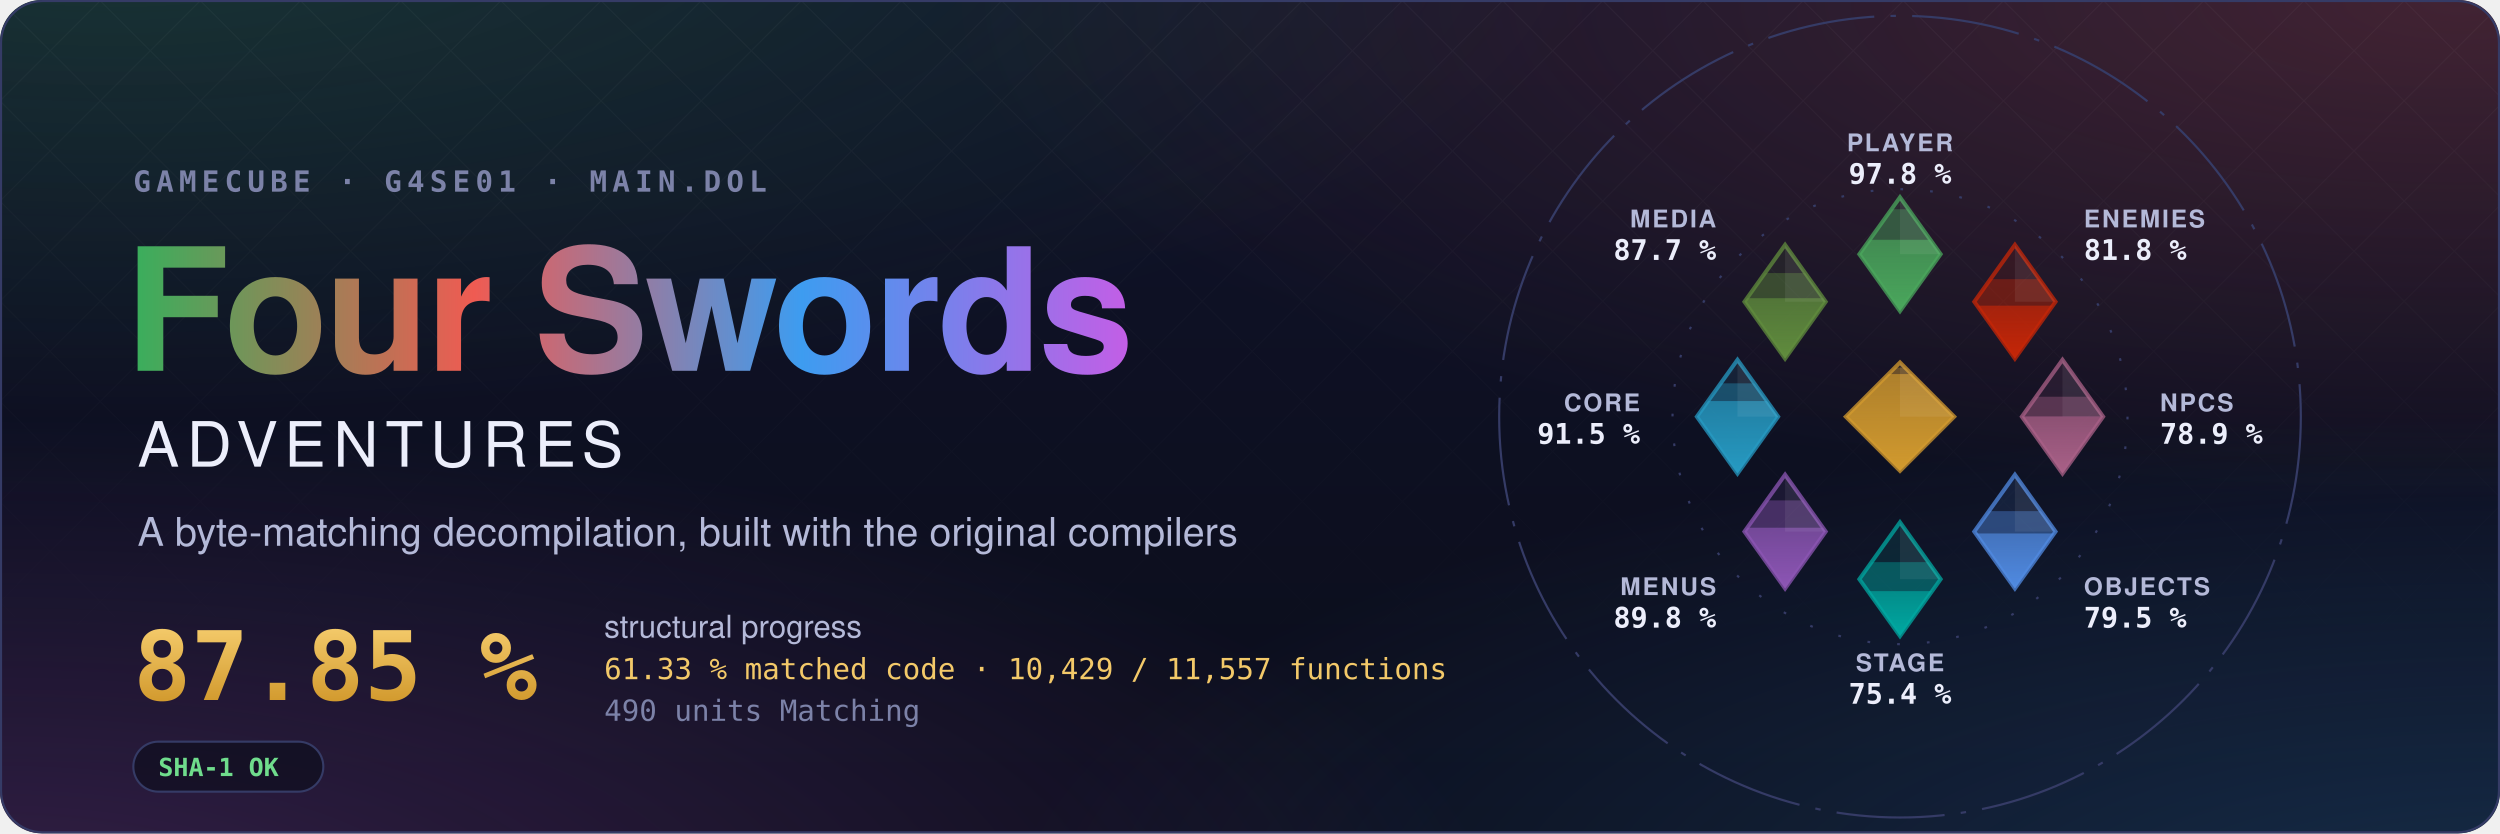
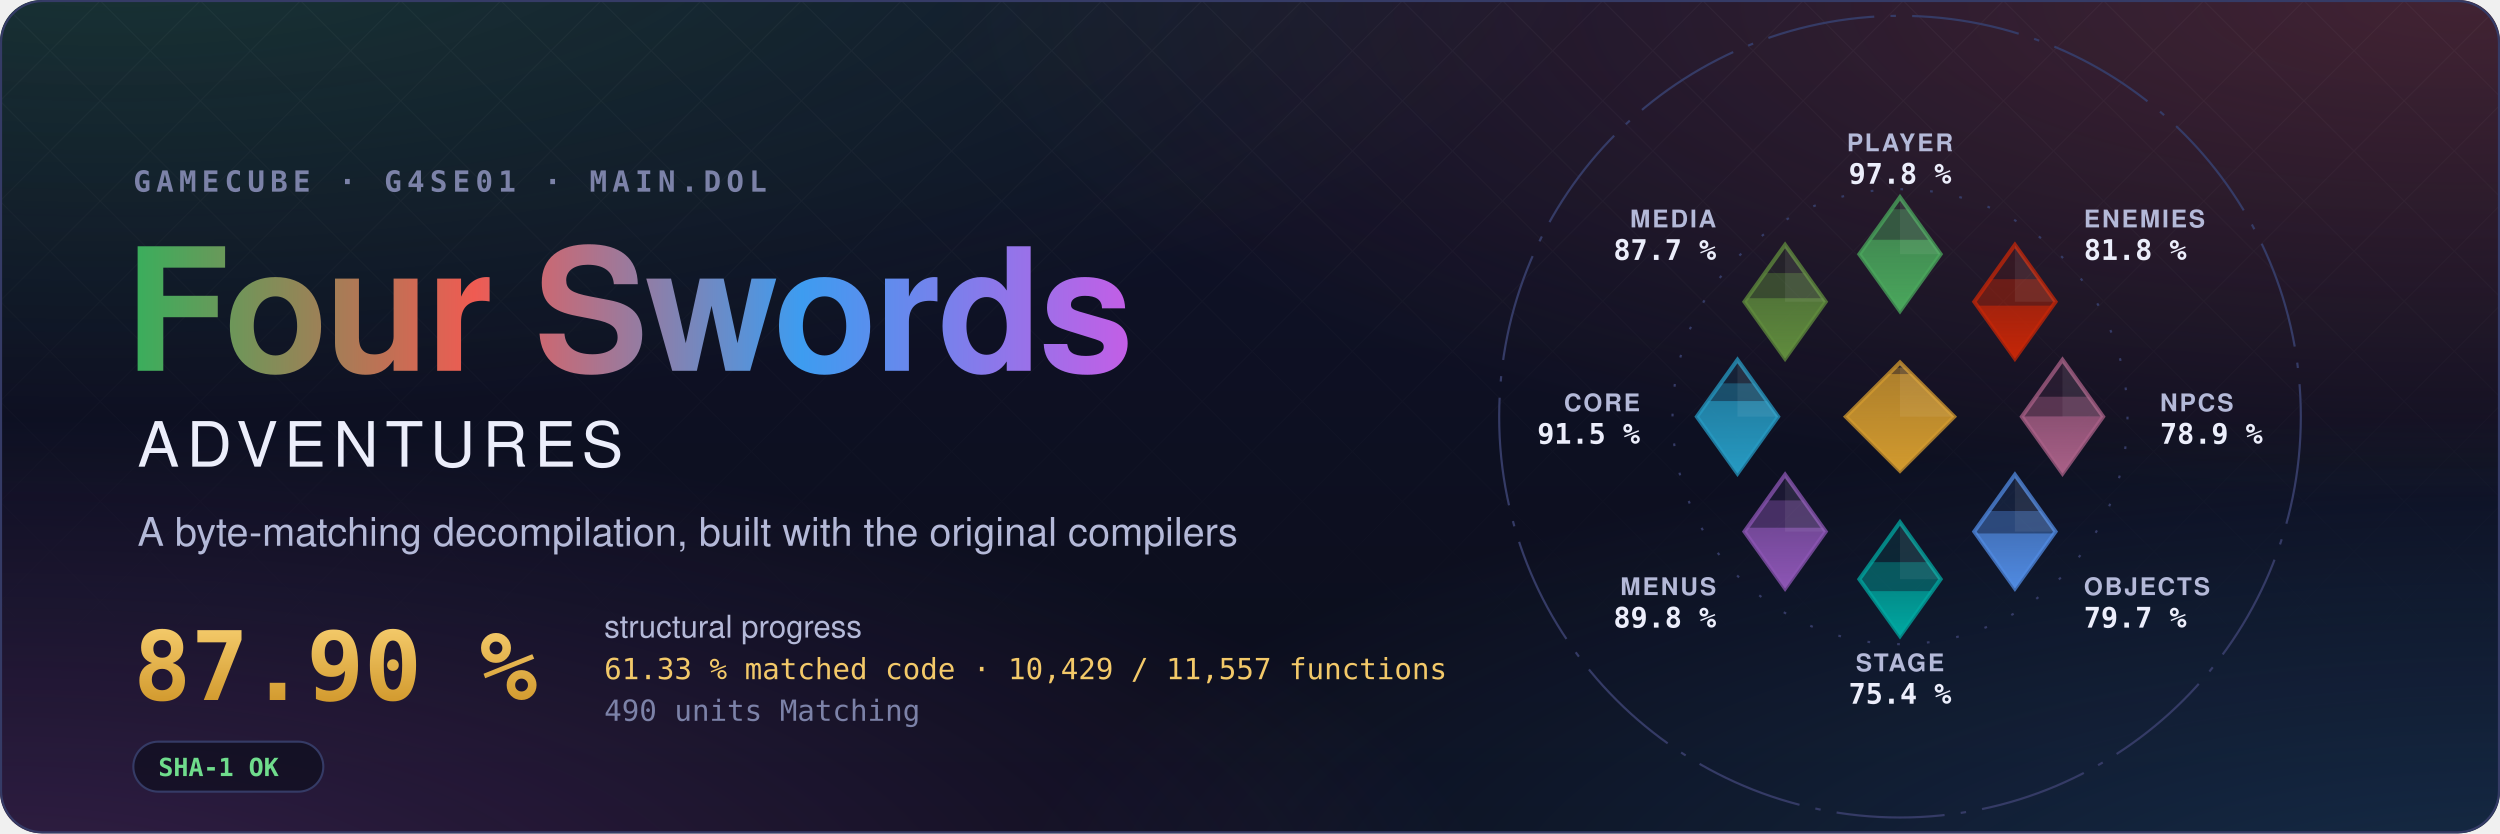
- <svg xmlns="http://www.w3.org/2000/svg" width="1200" height="400" viewBox="0 0 1200 400" role="img" aria-label="Four Swords Adventures decompilation: 87.85 % structural progress, 61.33 % matched code, 10,429 of 11,557 functions">
+ <svg xmlns="http://www.w3.org/2000/svg" width="1200" height="400" viewBox="0 0 1200 400" role="img" aria-label="Four Swords Adventures decompilation: 87.90 % structural progress, 61.33 % matched code, 10,429 of 11,557 functions">
  <style>text { font-family: -apple-system, BlinkMacSystemFont, 'Segoe UI', Helvetica, Arial, sans-serif; } .mono { font-family: ui-monospace, SFMono-Regular, 'SF Mono', Menlo, Consolas, monospace; } .spin { transform-box: fill-box; transform-origin: center; animation: spin 90s linear infinite; } @keyframes spin { to { transform: rotate(360deg); } } .rise { transform-box: fill-box; transform-origin: 50% 100%; animation: rise 1.6s cubic-bezier(.2,.8,.2,1) both; } @keyframes rise { from { transform: scaleY(0); } } @media (prefers-reduced-motion: reduce) { * { animation: none !important; } }</style>
  <defs>
    <radialGradient id="glow0" cx="0.05" cy="-0.1" r="0.6">
      <stop offset="0" stop-color="#3aae5c" stop-opacity="0.22" />
      <stop offset="1" stop-color="#3aae5c" stop-opacity="0" />
    </radialGradient>
    <radialGradient id="glow1" cx="0.98" cy="0.0" r="0.6">
      <stop offset="0" stop-color="#ef5b52" stop-opacity="0.22" />
      <stop offset="1" stop-color="#ef5b52" stop-opacity="0" />
    </radialGradient>
    <radialGradient id="glow2" cx="1.0" cy="1.1" r="0.6">
      <stop offset="0" stop-color="#3d9cf0" stop-opacity="0.22" />
      <stop offset="1" stop-color="#3d9cf0" stop-opacity="0" />
    </radialGradient>
    <radialGradient id="glow3" cx="0.0" cy="1.1" r="0.6">
      <stop offset="0" stop-color="#c35ee6" stop-opacity="0.22" />
      <stop offset="1" stop-color="#c35ee6" stop-opacity="0" />
    </radialGradient>
    <linearGradient id="sky" x1="0" y1="0" x2="0" y2="1">
      <stop offset="0" stop-color="#10132a" />
      <stop offset="1" stop-color="#0b0d1a" />
    </linearGradient>
    <linearGradient id="four" x1="0" y1="0" x2="1" y2="0">
      <stop offset="0" stop-color="#3aae5c" />
      <stop offset="0.34" stop-color="#ef5b52" />
      <stop offset="0.67" stop-color="#3d9cf0" />
      <stop offset="1" stop-color="#c35ee6" />
    </linearGradient>
    <linearGradient id="goldtext" x1="0" y1="0" x2="0" y2="1">
      <stop offset="0" stop-color="#f3c969" />
      <stop offset="1" stop-color="#d29a2e" />
    </linearGradient>
    <pattern id="lattice" width="34" height="34" patternUnits="userSpaceOnUse" patternTransform="rotate(45)">
      <path d="M0 0H34M0 0V34" stroke="#fff" stroke-opacity="0.035" />
    </pattern>
    <linearGradient id="fade" x1="0" y1="0" x2="0" y2="1">
      <stop offset="0" stop-color="#fff" />
      <stop offset="0.8" stop-color="#fff" stop-opacity="0" />
    </linearGradient>
    <mask id="fadeMask">
      <rect width="1200" height="400" fill="url(#fade)" />
    </mask>
    <clipPath id="card">
      <rect width="1200" height="400" rx="20" />
    </clipPath>
  </defs>
  <g clip-path="url(#card)">
    <rect width="1200" height="400" fill="url(#sky)" />
    <rect width="1200" height="400" fill="url(#glow0)" />
    <rect width="1200" height="400" fill="url(#glow1)" />
    <rect width="1200" height="400" fill="url(#glow2)" />
    <rect width="1200" height="400" fill="url(#glow3)" />
    <rect width="1200" height="400" fill="url(#lattice)" mask="url(#fadeMask)" />
  </g>
  <rect x="0.5" y="0.5" width="1199" height="399" rx="20" fill="none" stroke="#353b66" />
  <text x="64" y="92" class="mono" font-size="14" font-weight="600" letter-spacing="0.18em" fill="#7c82a8">GAMECUBE · G4SE01 · MAIN.DOL</text>
  <text x="60" y="178" font-size="82" font-weight="700" letter-spacing="-1.5" fill="url(#four)">Four Swords</text>
  <text x="66" y="224" font-size="30" font-weight="500" letter-spacing="0.12em" fill="#eceefb">ADVENTURES</text>
  <text x="66" y="262" font-size="19" fill="#b4b9d8">A byte-matching decompilation, built with the original compilers</text>
-   <text x="64" y="336" class="mono" font-size="46" font-weight="700" fill="url(#goldtext)">87.85 %</text>
+   <text x="64" y="336" class="mono" font-size="46" font-weight="700" fill="url(#goldtext)">87.90 %</text>
  <text x="290" y="306" font-size="15" fill="#b4b9d8">structural progress</text>
  <text x="290" y="326" class="mono" font-size="14" fill="#f3c969">61.33 % matched code · 10,429 / 11,557 functions</text>
  <text x="290" y="346" class="mono" font-size="14" fill="#7c82a8">490 units Matching</text>
  <g transform="translate(64 356)">
    <rect width="91.2" height="24" rx="12" fill="#0b0d1a" fill-opacity="0.6" stroke="#353b66" />
    <text x="12" y="16.5" class="mono" font-size="12" font-weight="600" fill="#6fdc8c">SHA-1 OK</text>
  </g>
  <defs>
    <clipPath id="ec-player">
      <path d="M0 -81L15 -60L0 -39L-15 -60Z" />
    </clipPath>
    <linearGradient id="eg-player" x1="0" y1="1" x2="0" y2="0">
      <stop offset="0" stop-color="#4aa75c" />
      <stop offset="1" stop-color="#4aa75c" stop-opacity="0.65" />
    </linearGradient>
    <clipPath id="ec-enemies">
      <path d="M42.43 -63.43L57.43 -42.43L42.43 -21.43L27.43 -42.43Z" />
    </clipPath>
    <linearGradient id="eg-enemies" x1="0" y1="1" x2="0" y2="0">
      <stop offset="0" stop-color="#c52607" />
      <stop offset="1" stop-color="#c52607" stop-opacity="0.65" />
    </linearGradient>
    <clipPath id="ec-npcs">
      <path d="M60 -21L75 0L60 21L45 0Z" />
    </clipPath>
    <linearGradient id="eg-npcs" x1="0" y1="1" x2="0" y2="0">
      <stop offset="0" stop-color="#a96087" />
      <stop offset="1" stop-color="#a96087" stop-opacity="0.65" />
    </linearGradient>
    <clipPath id="ec-objects">
      <path d="M42.43 21.43L57.43 42.43L42.43 63.43L27.43 42.43Z" />
    </clipPath>
    <linearGradient id="eg-objects" x1="0" y1="1" x2="0" y2="0">
      <stop offset="0" stop-color="#508ae1" />
      <stop offset="1" stop-color="#508ae1" stop-opacity="0.65" />
    </linearGradient>
    <clipPath id="ec-stage">
      <path d="M0 39L15 60L0 81L-15 60Z" />
    </clipPath>
    <linearGradient id="eg-stage" x1="0" y1="1" x2="0" y2="0">
      <stop offset="0" stop-color="#00a8a1" />
      <stop offset="1" stop-color="#00a8a1" stop-opacity="0.65" />
    </linearGradient>
    <clipPath id="ec-menus">
      <path d="M-42.43 21.43L-27.43 42.43L-42.43 63.43L-57.43 42.43Z" />
    </clipPath>
    <linearGradient id="eg-menus" x1="0" y1="1" x2="0" y2="0">
      <stop offset="0" stop-color="#8c55b4" />
      <stop offset="1" stop-color="#8c55b4" stop-opacity="0.65" />
    </linearGradient>
    <clipPath id="ec-core">
      <path d="M-60 -21L-45 0L-60 21L-75 0Z" />
    </clipPath>
    <linearGradient id="eg-core" x1="0" y1="1" x2="0" y2="0">
      <stop offset="0" stop-color="#269ac2" />
      <stop offset="1" stop-color="#269ac2" stop-opacity="0.65" />
    </linearGradient>
    <clipPath id="ec-media">
      <path d="M-42.43 -63.43L-27.43 -42.43L-42.43 -21.43L-57.43 -42.43Z" />
    </clipPath>
    <linearGradient id="eg-media" x1="0" y1="1" x2="0" y2="0">
      <stop offset="0" stop-color="#608c3d" />
      <stop offset="1" stop-color="#608c3d" stop-opacity="0.65" />
    </linearGradient>
    <clipPath id="ec-libs">
      <path d="M0 -20L20 0L0 20L-20 0Z" />
    </clipPath>
    <linearGradient id="eg-libs" x1="0" y1="1" x2="0" y2="0">
      <stop offset="0" stop-color="#d29a2e" />
      <stop offset="1" stop-color="#d29a2e" stop-opacity="0.65" />
    </linearGradient>
  </defs>
  <g transform="translate(912 200) scale(1.3)">
    <circle class="spin" r="148" fill="none" stroke="#353b66" stroke-width="0.8" stroke-dasharray="40 6 2 6" />
    <circle r="84" fill="none" stroke="#353b66" stroke-width="0.8" stroke-dasharray="1 10" />
    <path d="M0 -81L15 -60L0 -39L-15 -60Z" fill="#4aa75c" fill-opacity="0.12" stroke="#4aa75c" stroke-opacity="0.75" stroke-width="1.5" />
    <g clip-path="url(#ec-player)">
      <rect class="rise" style="animation-delay:0.20s" x="-15.0" y="-76.59" width="30" height="37.59" fill="#4aa75c" fill-opacity="0.38" />
    </g>
    <g clip-path="url(#ec-player)">
      <rect class="rise" style="animation-delay:0.20s" x="-15.0" y="-65.30" width="30" height="26.30" fill="url(#eg-player)" />
    </g>
    <path d="M0.0 -81.0L15.0 -60.0L0.0 -60.0Z" fill="#fff" fill-opacity="0.07" />
    <text x="0.0" y="-98.0" text-anchor="middle" font-size="9" font-weight="600" letter-spacing="0.08em" fill="#b4b9d8">PLAYER</text>
    <text x="0.0" y="-86.0" text-anchor="middle" font-size="10.5" font-weight="700" fill="#eceefb" class="mono">97.8 %</text>
    <path d="M42.43 -63.43L57.43 -42.43L42.43 -21.43L27.43 -42.43Z" fill="#c52607" fill-opacity="0.12" stroke="#c52607" stroke-opacity="0.75" stroke-width="1.5" />
    <g clip-path="url(#ec-enemies)">
      <rect class="rise" style="animation-delay:0.30s" x="27.43" y="-50.77" width="30" height="29.34" fill="#c52607" fill-opacity="0.38" />
    </g>
    <g clip-path="url(#ec-enemies)">
      <rect class="rise" style="animation-delay:0.30s" x="27.43" y="-40.98" width="30" height="19.55" fill="url(#eg-enemies)" />
    </g>
    <path d="M42.43 -63.43L57.43 -42.43L42.43 -42.43Z" fill="#fff" fill-opacity="0.07" />
    <text x="67.88" y="-69.88" text-anchor="start" font-size="9" font-weight="600" letter-spacing="0.08em" fill="#b4b9d8">ENEMIES</text>
    <text x="67.88" y="-57.88" text-anchor="start" font-size="10.5" font-weight="700" fill="#eceefb" class="mono">81.8 %</text>
    <path d="M60 -21L75 0L60 21L45 0Z" fill="#a96087" fill-opacity="0.12" stroke="#a96087" stroke-opacity="0.75" stroke-width="1.5" />
    <g clip-path="url(#ec-npcs)">
      <rect class="rise" style="animation-delay:0.40s" x="45.0" y="-7.37" width="30" height="28.37" fill="#a96087" fill-opacity="0.38" />
    </g>
    <g clip-path="url(#ec-npcs)">
      <rect class="rise" style="animation-delay:0.40s" x="45.0" y="-0.10" width="30" height="21.10" fill="url(#eg-npcs)" />
    </g>
    <path d="M60.0 -21.0L75.0 0.0L60.0 0.0Z" fill="#fff" fill-opacity="0.07" />
    <text x="96.0" y="-2.0" text-anchor="start" font-size="9" font-weight="600" letter-spacing="0.08em" fill="#b4b9d8">NPCS</text>
    <text x="96.0" y="10.0" text-anchor="start" font-size="10.5" font-weight="700" fill="#eceefb" class="mono">78.9 %</text>
    <path d="M42.43 21.43L57.43 42.43L42.43 63.43L27.43 42.43Z" fill="#508ae1" fill-opacity="0.12" stroke="#508ae1" stroke-opacity="0.75" stroke-width="1.5" />
    <g clip-path="url(#ec-objects)">
-       <rect class="rise" style="animation-delay:0.50s" x="27.43" y="34.89" width="30" height="28.54" fill="#508ae1" fill-opacity="0.38" />
+       <rect class="rise" style="animation-delay:0.50s" x="27.43" y="34.82" width="30" height="28.61" fill="#508ae1" fill-opacity="0.38" />
    </g>
    <g clip-path="url(#ec-objects)">
      <rect class="rise" style="animation-delay:0.50s" x="27.43" y="43.12" width="30" height="20.31" fill="url(#eg-objects)" />
    </g>
    <path d="M42.43 21.43L57.43 42.43L42.43 42.43Z" fill="#fff" fill-opacity="0.07" />
    <text x="67.88" y="65.88" text-anchor="start" font-size="9" font-weight="600" letter-spacing="0.08em" fill="#b4b9d8">OBJECTS</text>
-     <text x="67.88" y="77.88" text-anchor="start" font-size="10.5" font-weight="700" fill="#eceefb" class="mono">79.5 %</text>
+     <text x="67.88" y="77.88" text-anchor="start" font-size="10.5" font-weight="700" fill="#eceefb" class="mono">79.7 %</text>
    <path d="M0 39L15 60L0 81L-15 60Z" fill="#00a8a1" fill-opacity="0.12" stroke="#00a8a1" stroke-opacity="0.75" stroke-width="1.5" />
    <g clip-path="url(#ec-stage)">
      <rect class="rise" style="animation-delay:0.60s" x="-15.0" y="53.72" width="30" height="27.28" fill="#00a8a1" fill-opacity="0.38" />
    </g>
    <g clip-path="url(#ec-stage)">
      <rect class="rise" style="animation-delay:0.60s" x="-15.0" y="64.42" width="30" height="16.58" fill="url(#eg-stage)" />
    </g>
    <path d="M0.0 39.0L15.0 60.0L0.0 60.0Z" fill="#fff" fill-opacity="0.07" />
    <text x="0.0" y="94.0" text-anchor="middle" font-size="9" font-weight="600" letter-spacing="0.08em" fill="#b4b9d8">STAGE</text>
    <text x="0.0" y="106.0" text-anchor="middle" font-size="10.5" font-weight="700" fill="#eceefb" class="mono">75.4 %</text>
    <path d="M-42.43 21.43L-27.43 42.43L-42.43 63.43L-57.43 42.43Z" fill="#8c55b4" fill-opacity="0.12" stroke="#8c55b4" stroke-opacity="0.75" stroke-width="1.5" />
    <g clip-path="url(#ec-menus)">
      <rect class="rise" style="animation-delay:0.70s" x="-57.43" y="30.91" width="30" height="32.52" fill="#8c55b4" fill-opacity="0.38" />
    </g>
    <g clip-path="url(#ec-menus)">
      <rect class="rise" style="animation-delay:0.70s" x="-57.43" y="41.01" width="30" height="22.42" fill="url(#eg-menus)" />
    </g>
    <path d="M-42.43 21.43L-27.43 42.43L-42.43 42.43Z" fill="#fff" fill-opacity="0.07" />
    <text x="-67.88" y="65.88" text-anchor="end" font-size="9" font-weight="600" letter-spacing="0.08em" fill="#b4b9d8">MENUS</text>
    <text x="-67.88" y="77.88" text-anchor="end" font-size="10.5" font-weight="700" fill="#eceefb" class="mono">89.8 %</text>
    <path d="M-60 -21L-45 0L-60 21L-75 0Z" fill="#269ac2" fill-opacity="0.12" stroke="#269ac2" stroke-opacity="0.75" stroke-width="1.5" />
    <g clip-path="url(#ec-core)">
      <rect class="rise" style="animation-delay:0.80s" x="-75.0" y="-12.32" width="30" height="33.32" fill="#269ac2" fill-opacity="0.38" />
    </g>
    <g clip-path="url(#ec-core)">
      <rect class="rise" style="animation-delay:0.80s" x="-75.0" y="-5.77" width="30" height="26.77" fill="url(#eg-core)" />
    </g>
    <path d="M-60.0 -21.0L-45.0 0.0L-60.0 0.0Z" fill="#fff" fill-opacity="0.07" />
    <text x="-96.0" y="-2.0" text-anchor="end" font-size="9" font-weight="600" letter-spacing="0.08em" fill="#b4b9d8">CORE</text>
    <text x="-96.0" y="10.0" text-anchor="end" font-size="10.5" font-weight="700" fill="#eceefb" class="mono">91.5 %</text>
    <path d="M-42.43 -63.43L-27.43 -42.43L-42.43 -21.43L-57.43 -42.43Z" fill="#608c3d" fill-opacity="0.12" stroke="#608c3d" stroke-opacity="0.75" stroke-width="1.5" />
    <g clip-path="url(#ec-media)">
      <rect class="rise" style="animation-delay:0.90s" x="-57.43" y="-53.03" width="30" height="31.60" fill="#608c3d" fill-opacity="0.38" />
    </g>
    <g clip-path="url(#ec-media)">
      <rect class="rise" style="animation-delay:0.90s" x="-57.43" y="-43.75" width="30" height="22.32" fill="url(#eg-media)" />
    </g>
    <path d="M-42.43 -63.43L-27.43 -42.43L-42.43 -42.43Z" fill="#fff" fill-opacity="0.07" />
    <text x="-67.88" y="-69.88" text-anchor="end" font-size="9" font-weight="600" letter-spacing="0.08em" fill="#b4b9d8">MEDIA</text>
    <text x="-67.88" y="-57.88" text-anchor="end" font-size="10.5" font-weight="700" fill="#eceefb" class="mono">87.7 %</text>
    <path d="M0 -20L20 0L0 20L-20 0Z" fill="#d29a2e" fill-opacity="0.12" stroke="#d29a2e" stroke-opacity="0.75" stroke-width="1.5" />
    <g clip-path="url(#ec-libs)">
      <rect class="rise" style="animation-delay:1.00s" x="-20" y="-18.12" width="40" height="38.12" fill="#d29a2e" fill-opacity="0.38" />
    </g>
    <g clip-path="url(#ec-libs)">
      <rect class="rise" style="animation-delay:1.00s" x="-20" y="-15.73" width="40" height="35.73" fill="url(#eg-libs)" />
    </g>
    <path d="M0 -20L20 0L0 0Z" fill="#fff" fill-opacity="0.07" />
  </g>
</svg>
